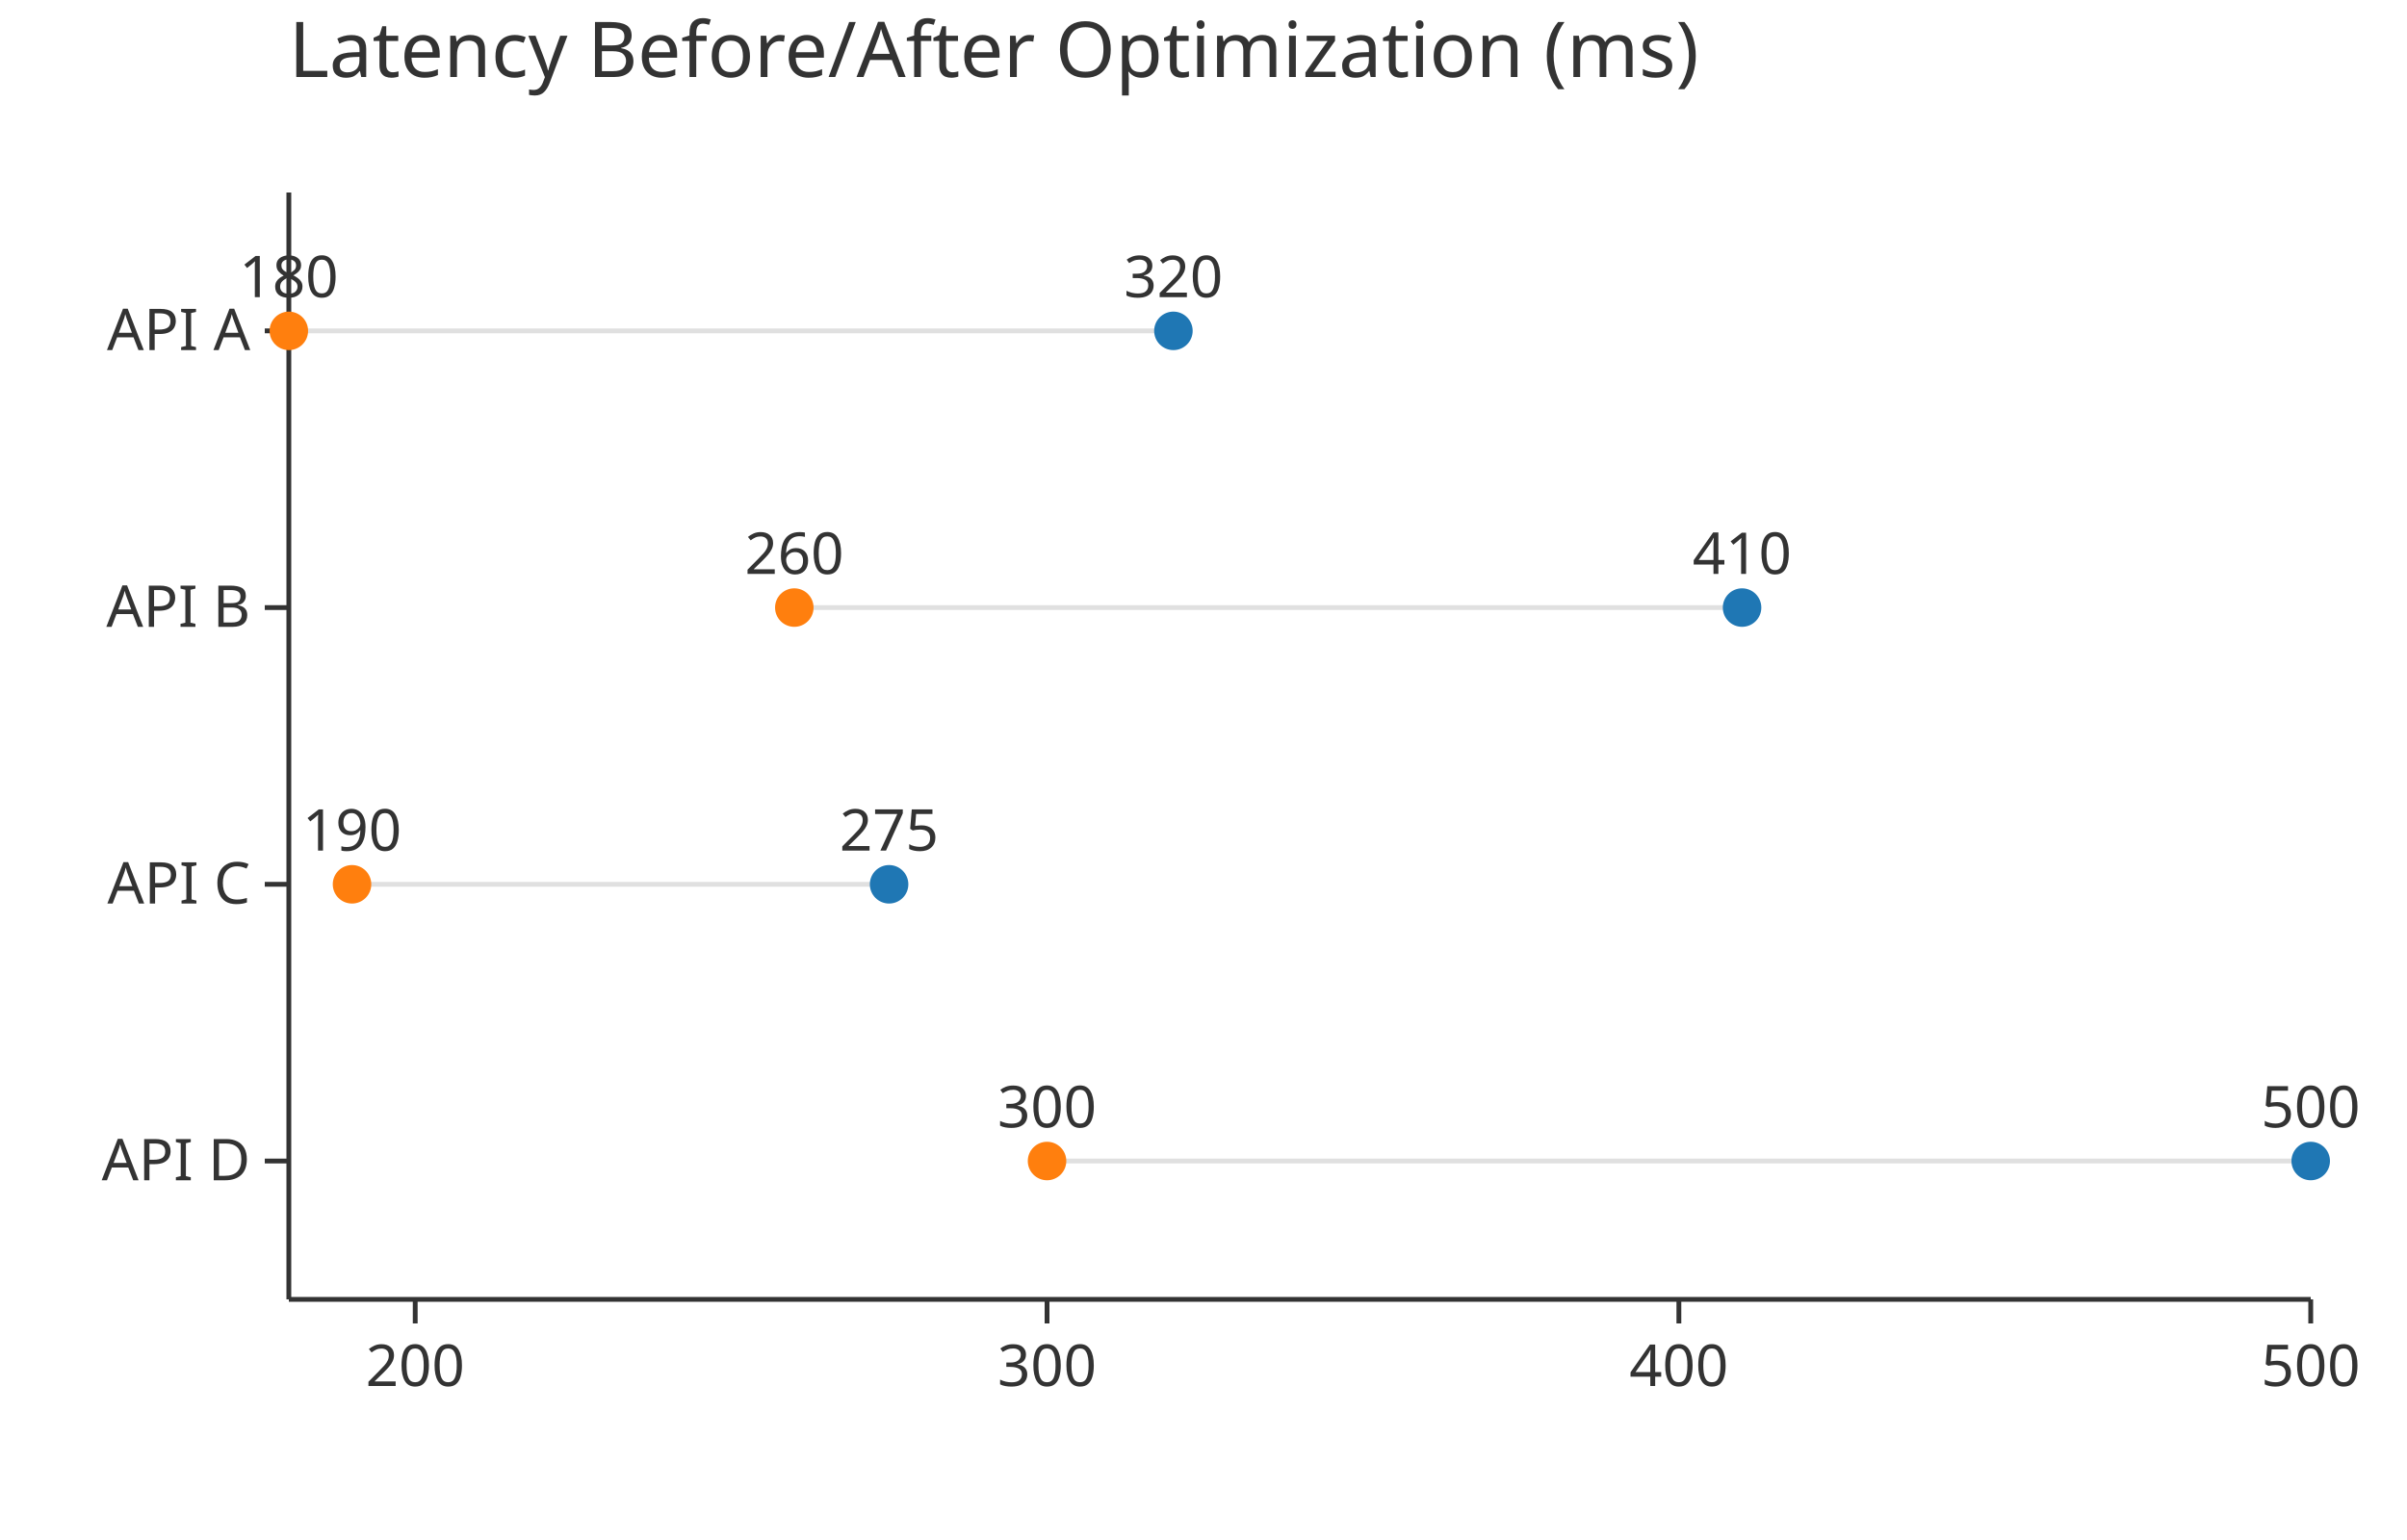
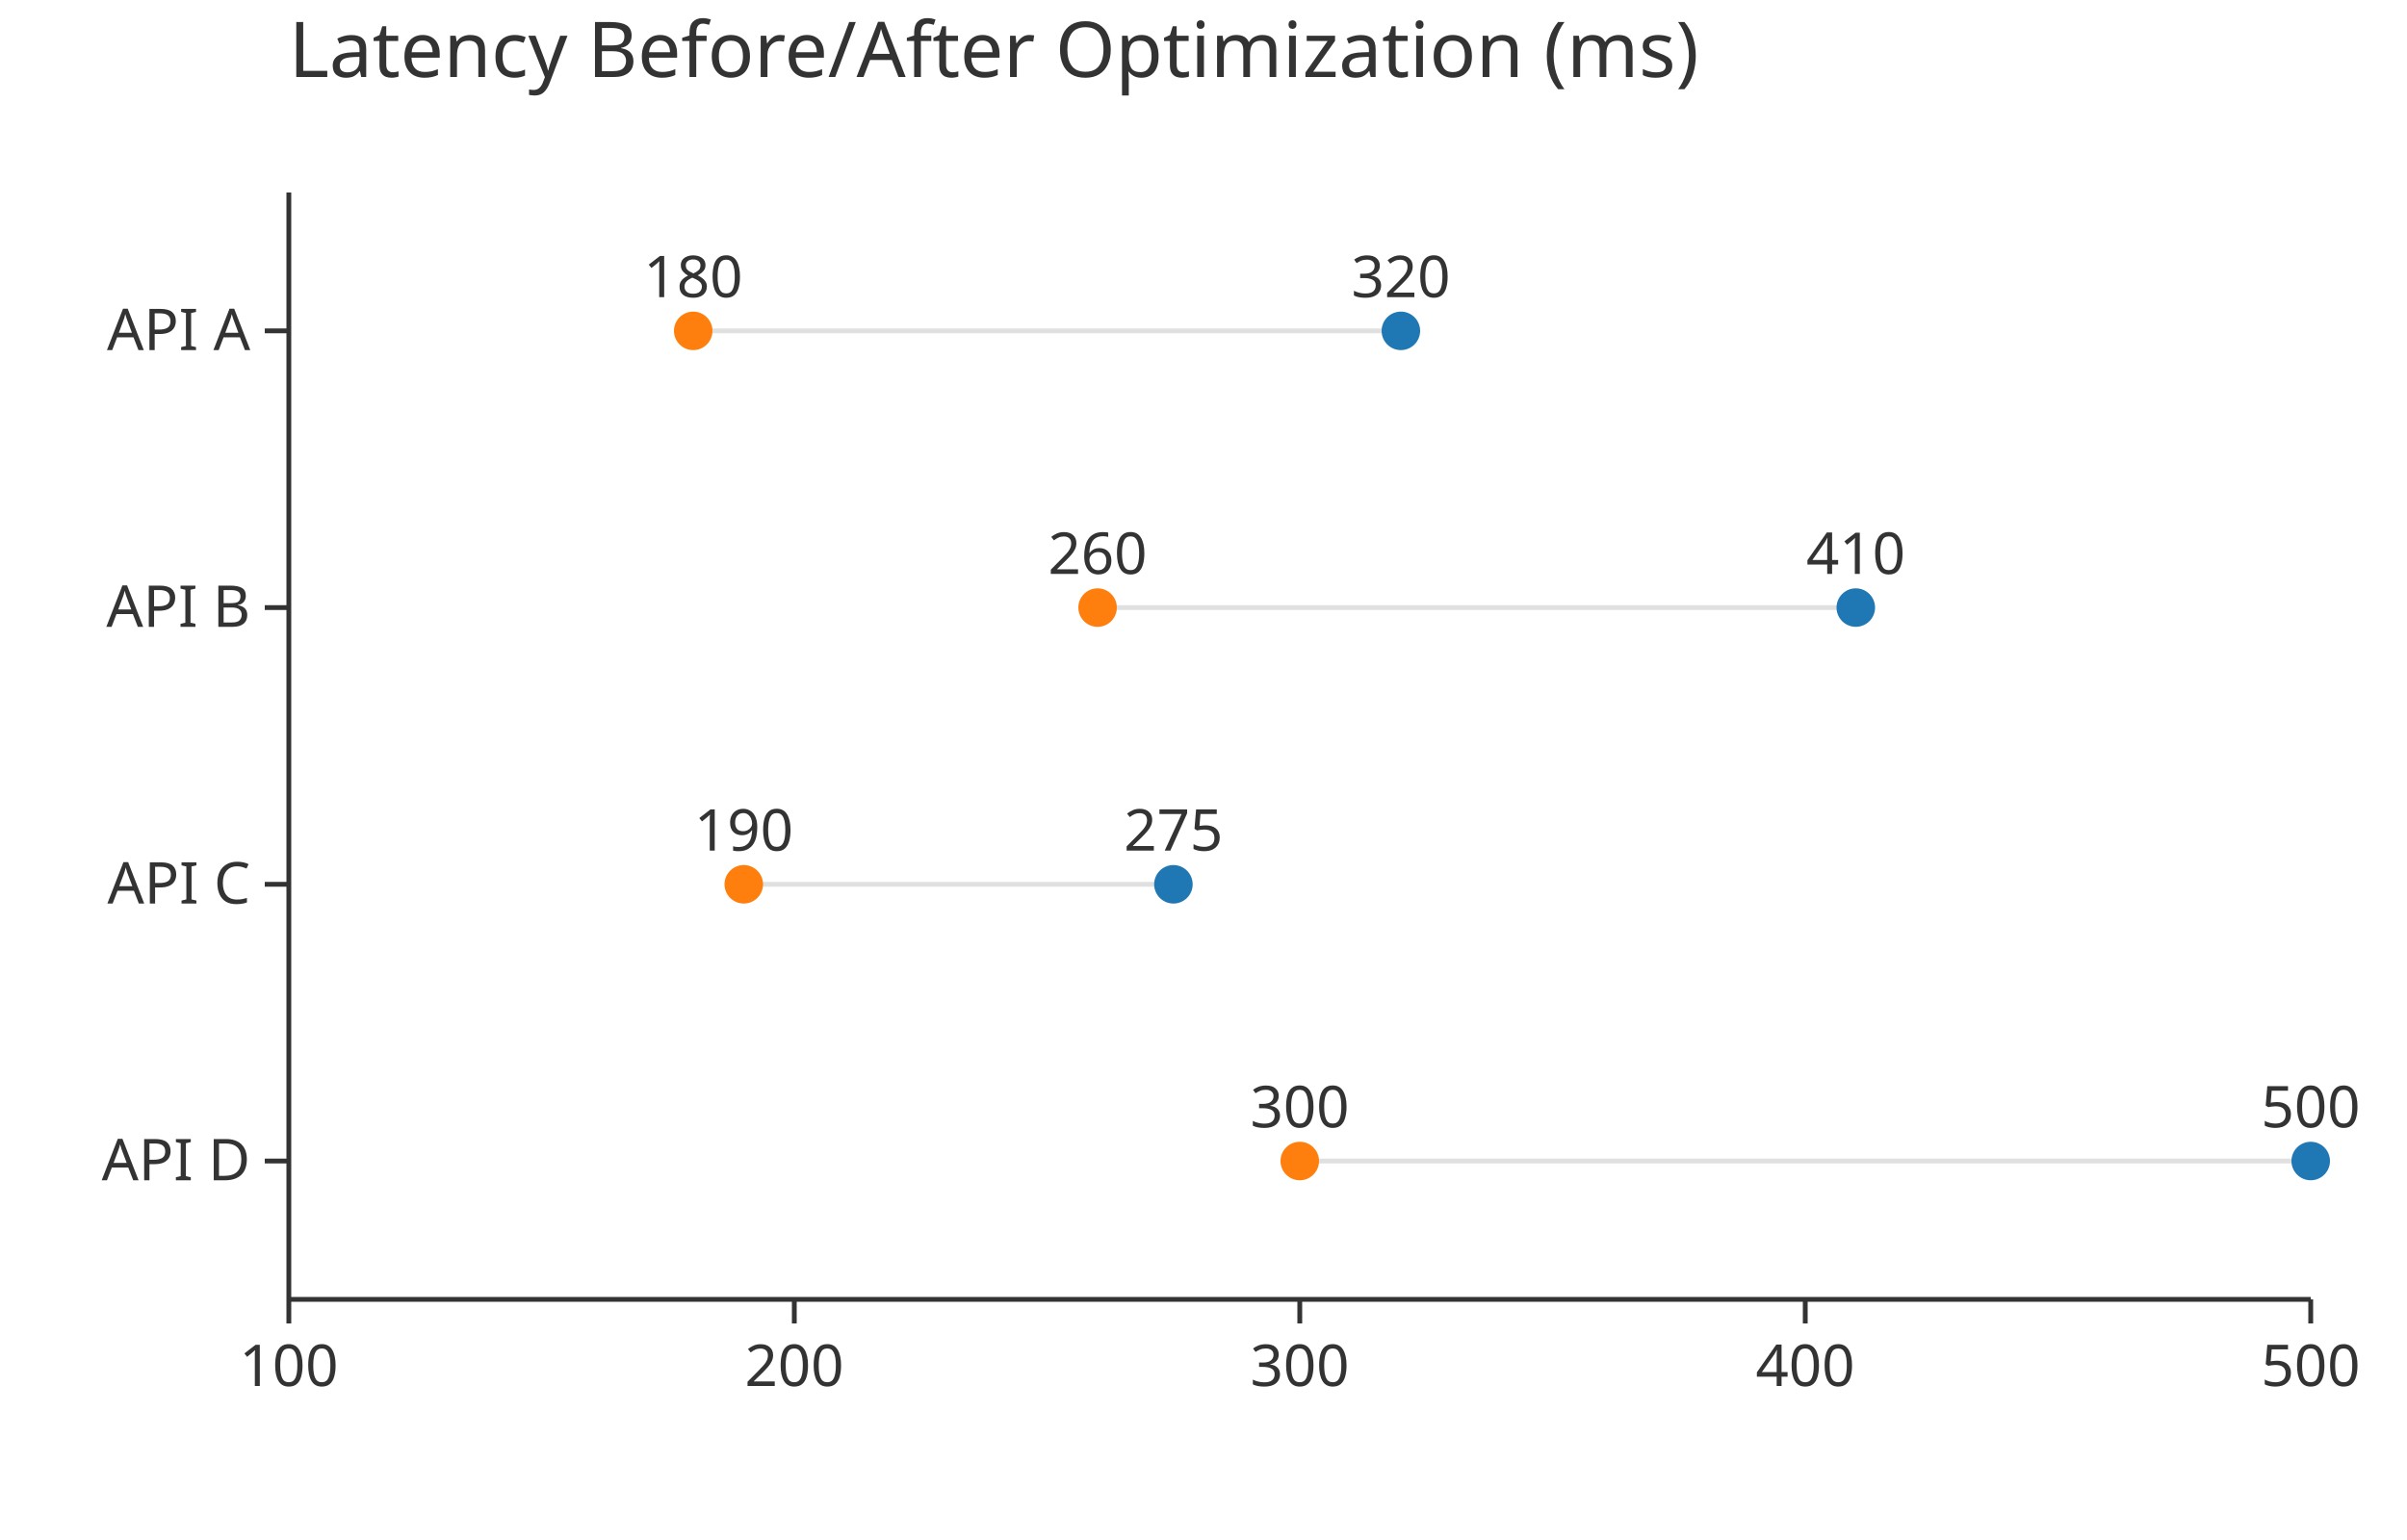
<svg xmlns="http://www.w3.org/2000/svg" width="500" height="320" viewBox="0 0 500 320">
  <rect x="0" y="0" width="500" height="320" fill="white" />
  <line x1="60.0" y1="270.0" x2="480.0" y2="270.0" stroke="#333333" stroke-width="1.0" />
  <line x1="60.0" y1="40.0" x2="60.0" y2="270.0" stroke="#333333" stroke-width="1.0" />
-   <line x1="86.25" y1="270.0" x2="86.25" y2="275.0" stroke="#333333" stroke-width="1.0" />
-   <text x="86.25" y="288.0" font-family="sans-serif" font-size="12.0" fill="#333333" text-anchor="middle">200</text>
-   <line x1="217.5" y1="270.0" x2="217.5" y2="275.0" stroke="#333333" stroke-width="1.0" />
-   <text x="217.5" y="288.0" font-family="sans-serif" font-size="12.0" fill="#333333" text-anchor="middle">300</text>
-   <line x1="348.75" y1="270.0" x2="348.75" y2="275.0" stroke="#333333" stroke-width="1.0" />
-   <text x="348.75" y="288.0" font-family="sans-serif" font-size="12.0" fill="#333333" text-anchor="middle">400</text>
+   <line x1="60.0" y1="270.0" x2="60.0" y2="275.0" stroke="#333333" stroke-width="1.0" />
+   <text x="60.0" y="288.0" font-family="sans-serif" font-size="12.0" fill="#333333" text-anchor="middle">100</text>
+   <line x1="165.0" y1="270.0" x2="165.0" y2="275.0" stroke="#333333" stroke-width="1.0" />
+   <text x="165.0" y="288.0" font-family="sans-serif" font-size="12.0" fill="#333333" text-anchor="middle">200</text>
+   <line x1="270.0" y1="270.0" x2="270.0" y2="275.0" stroke="#333333" stroke-width="1.0" />
+   <text x="270.0" y="288.0" font-family="sans-serif" font-size="12.0" fill="#333333" text-anchor="middle">300</text>
+   <line x1="375.0" y1="270.0" x2="375.0" y2="275.0" stroke="#333333" stroke-width="1.0" />
+   <text x="375.0" y="288.0" font-family="sans-serif" font-size="12.0" fill="#333333" text-anchor="middle">400</text>
  <line x1="480.0" y1="270.0" x2="480.0" y2="275.0" stroke="#333333" stroke-width="1.0" />
  <text x="480.0" y="288.0" font-family="sans-serif" font-size="12.0" fill="#333333" text-anchor="middle">500</text>
  <line x1="55.0" y1="68.75" x2="60.0" y2="68.75" stroke="#333333" stroke-width="1.0" />
  <text x="52.0" y="72.75" font-family="sans-serif" font-size="12.0" fill="#333333" text-anchor="end">API A</text>
  <line x1="55.0" y1="126.25" x2="60.0" y2="126.25" stroke="#333333" stroke-width="1.0" />
  <text x="52.0" y="130.25" font-family="sans-serif" font-size="12.0" fill="#333333" text-anchor="end">API B</text>
  <line x1="55.0" y1="183.75" x2="60.0" y2="183.75" stroke="#333333" stroke-width="1.0" />
  <text x="52.0" y="187.75" font-family="sans-serif" font-size="12.0" fill="#333333" text-anchor="end">API C</text>
  <line x1="55.0" y1="241.25" x2="60.0" y2="241.25" stroke="#333333" stroke-width="1.0" />
  <text x="52.0" y="245.25" font-family="sans-serif" font-size="12.0" fill="#333333" text-anchor="end">API D</text>
-   <line x1="243.75" y1="68.75" x2="60.0" y2="68.75" stroke="#e0e0e0" stroke-width="1.0" />
-   <circle cx="243.75" cy="68.75" r="4.0" fill="#1f77b4" stroke="none" stroke-width="0.0" data-label="API A" data-y="180" data-tooltip="API A: 320 → 180 (-140)" />
-   <circle cx="60.0" cy="68.75" r="4.0" fill="#ff7f0e" stroke="none" stroke-width="0.0" data-label="API A" data-y="180" data-tooltip="API A: 320 → 180 (-140)" />
-   <line x1="361.875" y1="126.25" x2="165.0" y2="126.25" stroke="#e0e0e0" stroke-width="1.0" />
-   <circle cx="361.875" cy="126.25" r="4.0" fill="#1f77b4" stroke="none" stroke-width="0.0" data-label="API B" data-y="260" data-tooltip="API B: 410 → 260 (-150)" />
-   <circle cx="165.0" cy="126.25" r="4.0" fill="#ff7f0e" stroke="none" stroke-width="0.0" data-label="API B" data-y="260" data-tooltip="API B: 410 → 260 (-150)" />
-   <line x1="184.688" y1="183.75" x2="73.125" y2="183.75" stroke="#e0e0e0" stroke-width="1.0" />
-   <circle cx="184.688" cy="183.75" r="4.0" fill="#1f77b4" stroke="none" stroke-width="0.0" data-label="API C" data-y="190" data-tooltip="API C: 275 → 190 (-85)" />
-   <circle cx="73.125" cy="183.75" r="4.0" fill="#ff7f0e" stroke="none" stroke-width="0.0" data-label="API C" data-y="190" data-tooltip="API C: 275 → 190 (-85)" />
-   <line x1="480.0" y1="241.25" x2="217.5" y2="241.25" stroke="#e0e0e0" stroke-width="1.0" />
+   <line x1="291.0" y1="68.75" x2="144.0" y2="68.75" stroke="#e0e0e0" stroke-width="1.0" />
+   <circle cx="291.0" cy="68.75" r="4.0" fill="#1f77b4" stroke="none" stroke-width="0.0" data-label="API A" data-y="180" data-tooltip="API A: 320 → 180 (-140)" />
+   <circle cx="144.0" cy="68.75" r="4.0" fill="#ff7f0e" stroke="none" stroke-width="0.0" data-label="API A" data-y="180" data-tooltip="API A: 320 → 180 (-140)" />
+   <line x1="385.5" y1="126.25" x2="228.0" y2="126.25" stroke="#e0e0e0" stroke-width="1.0" />
+   <circle cx="385.5" cy="126.25" r="4.0" fill="#1f77b4" stroke="none" stroke-width="0.0" data-label="API B" data-y="260" data-tooltip="API B: 410 → 260 (-150)" />
+   <circle cx="228.0" cy="126.25" r="4.0" fill="#ff7f0e" stroke="none" stroke-width="0.0" data-label="API B" data-y="260" data-tooltip="API B: 410 → 260 (-150)" />
+   <line x1="243.75" y1="183.75" x2="154.5" y2="183.75" stroke="#e0e0e0" stroke-width="1.0" />
+   <circle cx="243.75" cy="183.75" r="4.0" fill="#1f77b4" stroke="none" stroke-width="0.0" data-label="API C" data-y="190" data-tooltip="API C: 275 → 190 (-85)" />
+   <circle cx="154.5" cy="183.75" r="4.0" fill="#ff7f0e" stroke="none" stroke-width="0.0" data-label="API C" data-y="190" data-tooltip="API C: 275 → 190 (-85)" />
+   <line x1="480.0" y1="241.25" x2="270.0" y2="241.25" stroke="#e0e0e0" stroke-width="1.0" />
  <circle cx="480.0" cy="241.25" r="4.0" fill="#1f77b4" stroke="none" stroke-width="0.0" data-label="API D" data-y="300" data-tooltip="API D: 500 → 300 (-200)" />
-   <circle cx="217.5" cy="241.25" r="4.0" fill="#ff7f0e" stroke="none" stroke-width="0.0" data-label="API D" data-y="300" data-tooltip="API D: 500 → 300 (-200)" />
-   <text x="243.75" y="61.75" font-family="sans-serif" font-size="12.0" fill="#333333" text-anchor="middle">320</text>
-   <text x="60.0" y="61.75" font-family="sans-serif" font-size="12.0" fill="#333333" text-anchor="middle">180</text>
-   <text x="361.875" y="119.25" font-family="sans-serif" font-size="12.0" fill="#333333" text-anchor="middle">410</text>
-   <text x="165.0" y="119.25" font-family="sans-serif" font-size="12.0" fill="#333333" text-anchor="middle">260</text>
-   <text x="184.688" y="176.75" font-family="sans-serif" font-size="12.0" fill="#333333" text-anchor="middle">275</text>
-   <text x="73.125" y="176.75" font-family="sans-serif" font-size="12.0" fill="#333333" text-anchor="middle">190</text>
+   <circle cx="270.0" cy="241.25" r="4.0" fill="#ff7f0e" stroke="none" stroke-width="0.0" data-label="API D" data-y="300" data-tooltip="API D: 500 → 300 (-200)" />
+   <text x="291.0" y="61.75" font-family="sans-serif" font-size="12.0" fill="#333333" text-anchor="middle">320</text>
+   <text x="144.0" y="61.75" font-family="sans-serif" font-size="12.0" fill="#333333" text-anchor="middle">180</text>
+   <text x="385.5" y="119.25" font-family="sans-serif" font-size="12.0" fill="#333333" text-anchor="middle">410</text>
+   <text x="228.0" y="119.25" font-family="sans-serif" font-size="12.0" fill="#333333" text-anchor="middle">260</text>
+   <text x="243.75" y="176.75" font-family="sans-serif" font-size="12.0" fill="#333333" text-anchor="middle">275</text>
+   <text x="154.5" y="176.75" font-family="sans-serif" font-size="12.0" fill="#333333" text-anchor="middle">190</text>
  <text x="480.0" y="234.25" font-family="sans-serif" font-size="12.0" fill="#333333" text-anchor="middle">500</text>
-   <text x="217.5" y="234.25" font-family="sans-serif" font-size="12.0" fill="#333333" text-anchor="middle">300</text>
+   <text x="270.0" y="234.25" font-family="sans-serif" font-size="12.0" fill="#333333" text-anchor="middle">300</text>
  <text x="60.0" y="16.0" font-family="sans-serif" font-size="16.0" fill="#333333" text-anchor="start">Latency Before/After Optimization (ms)</text>
</svg>
